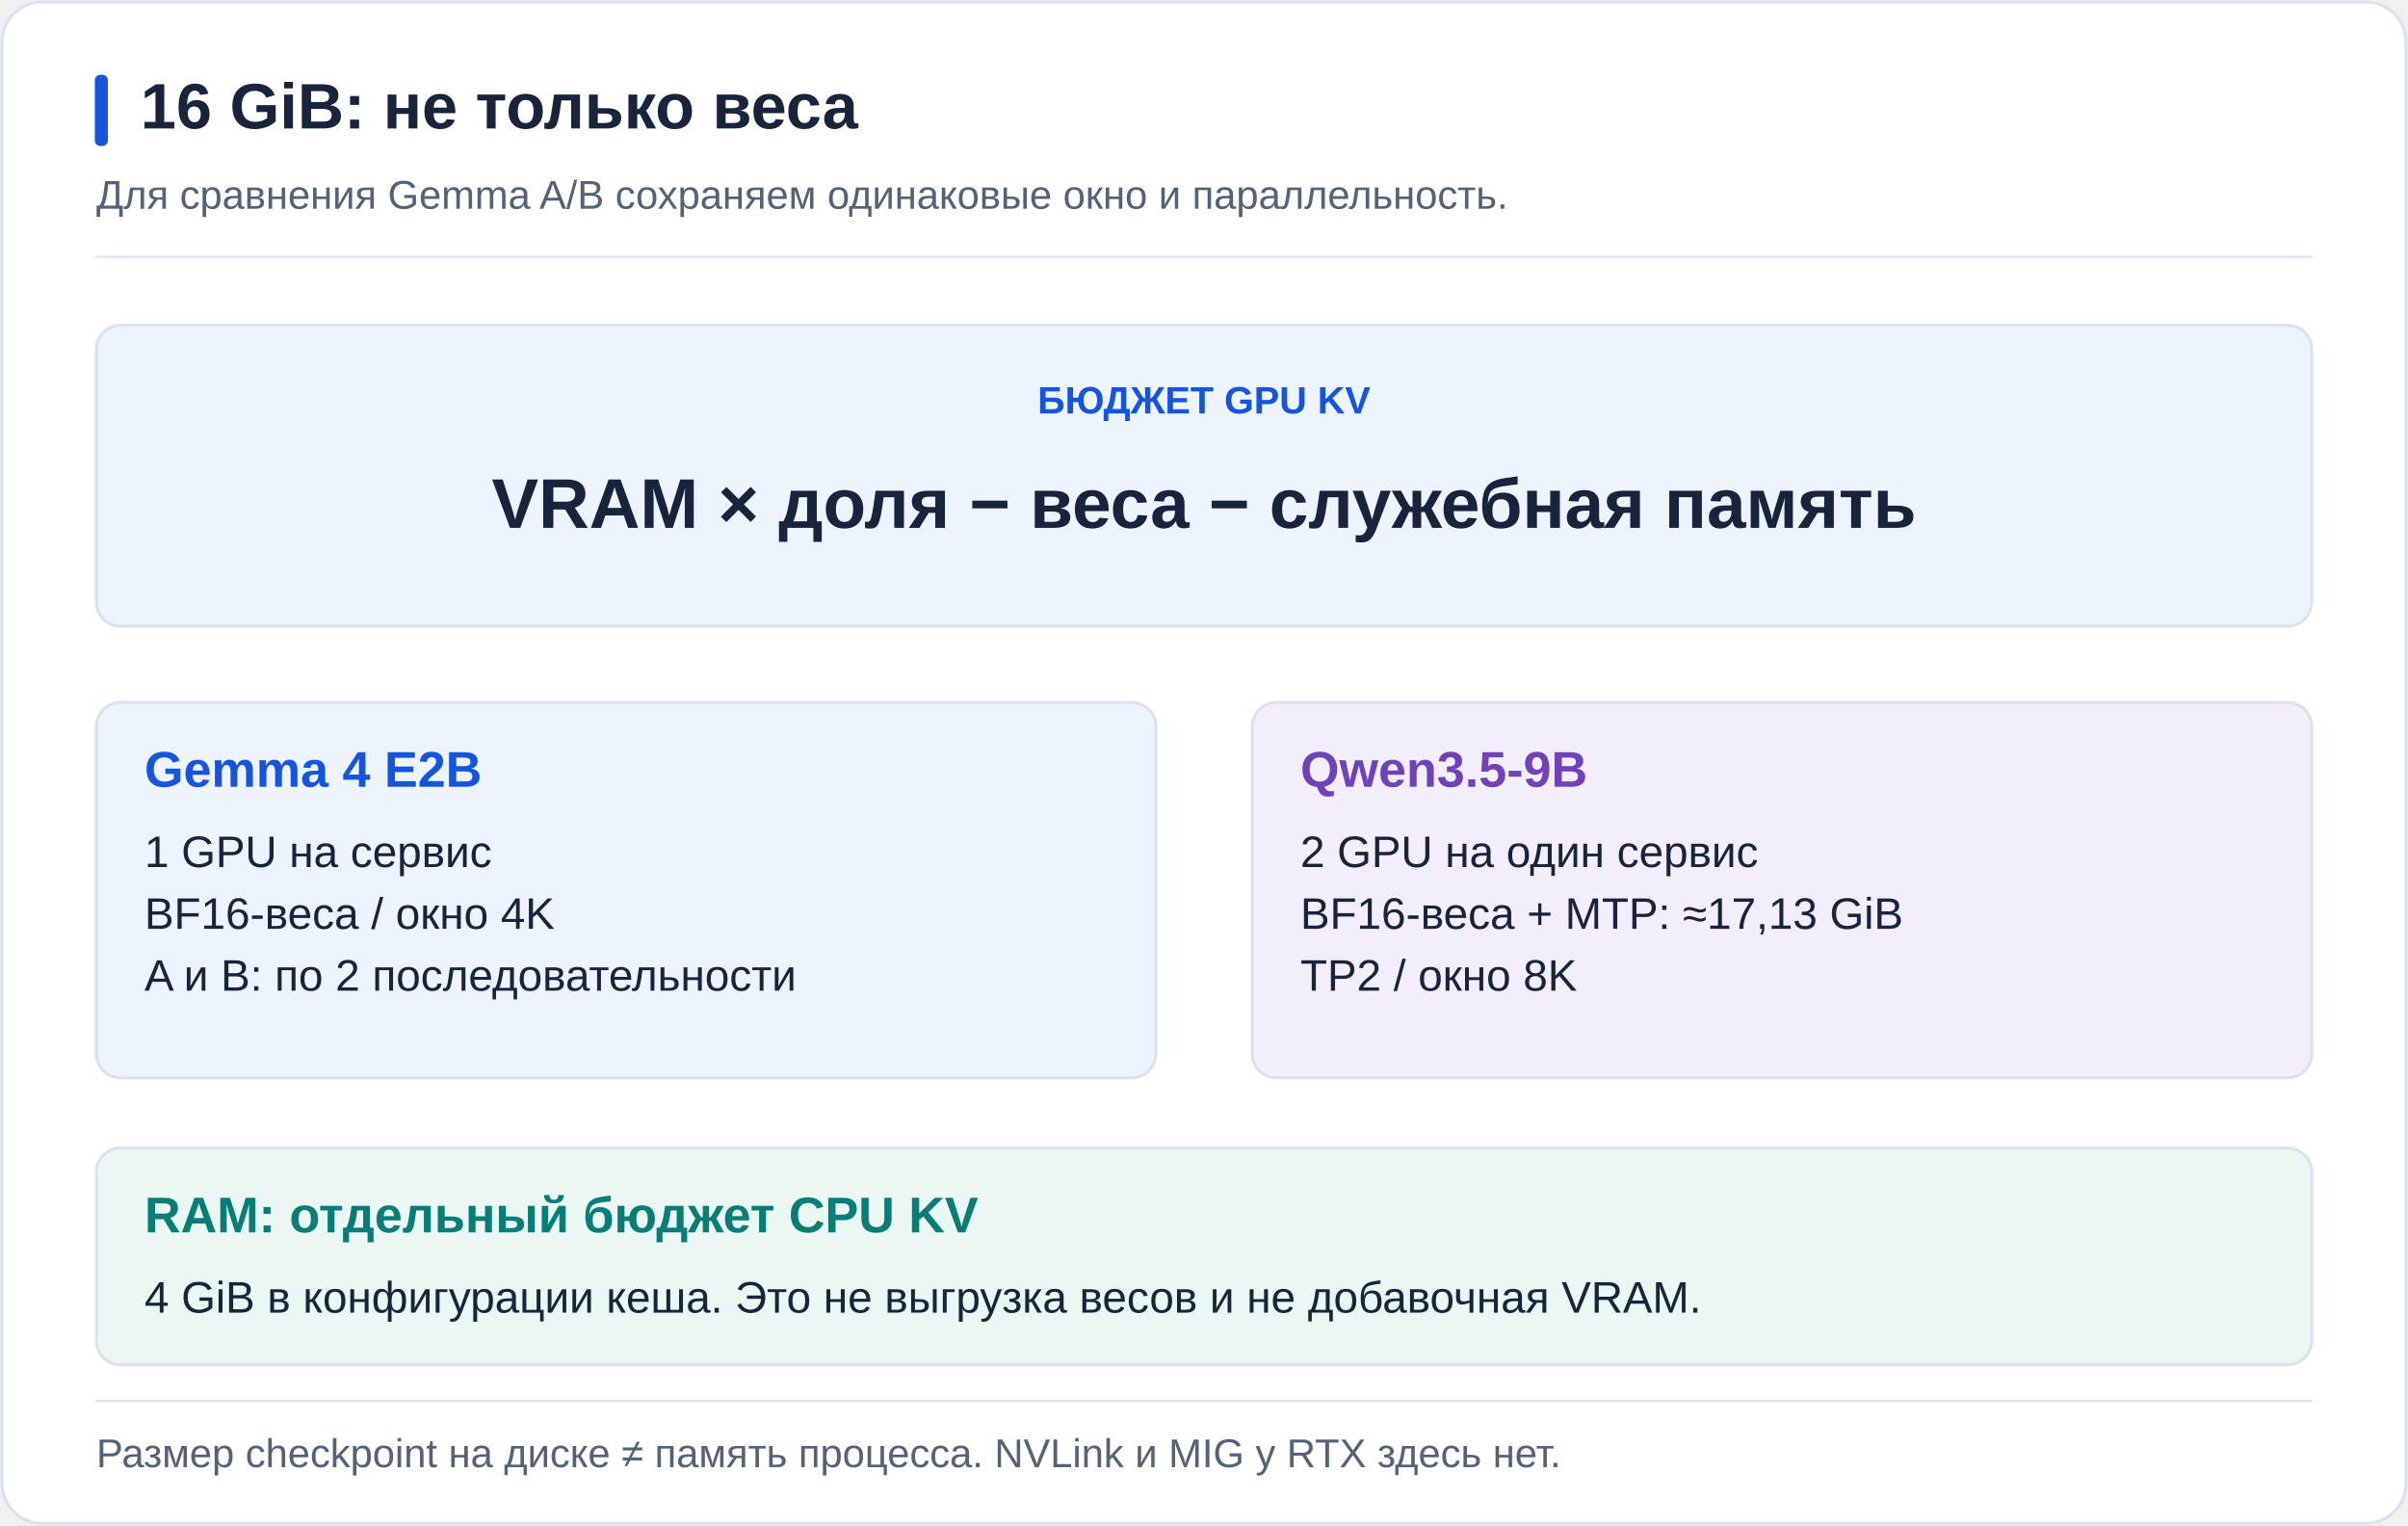
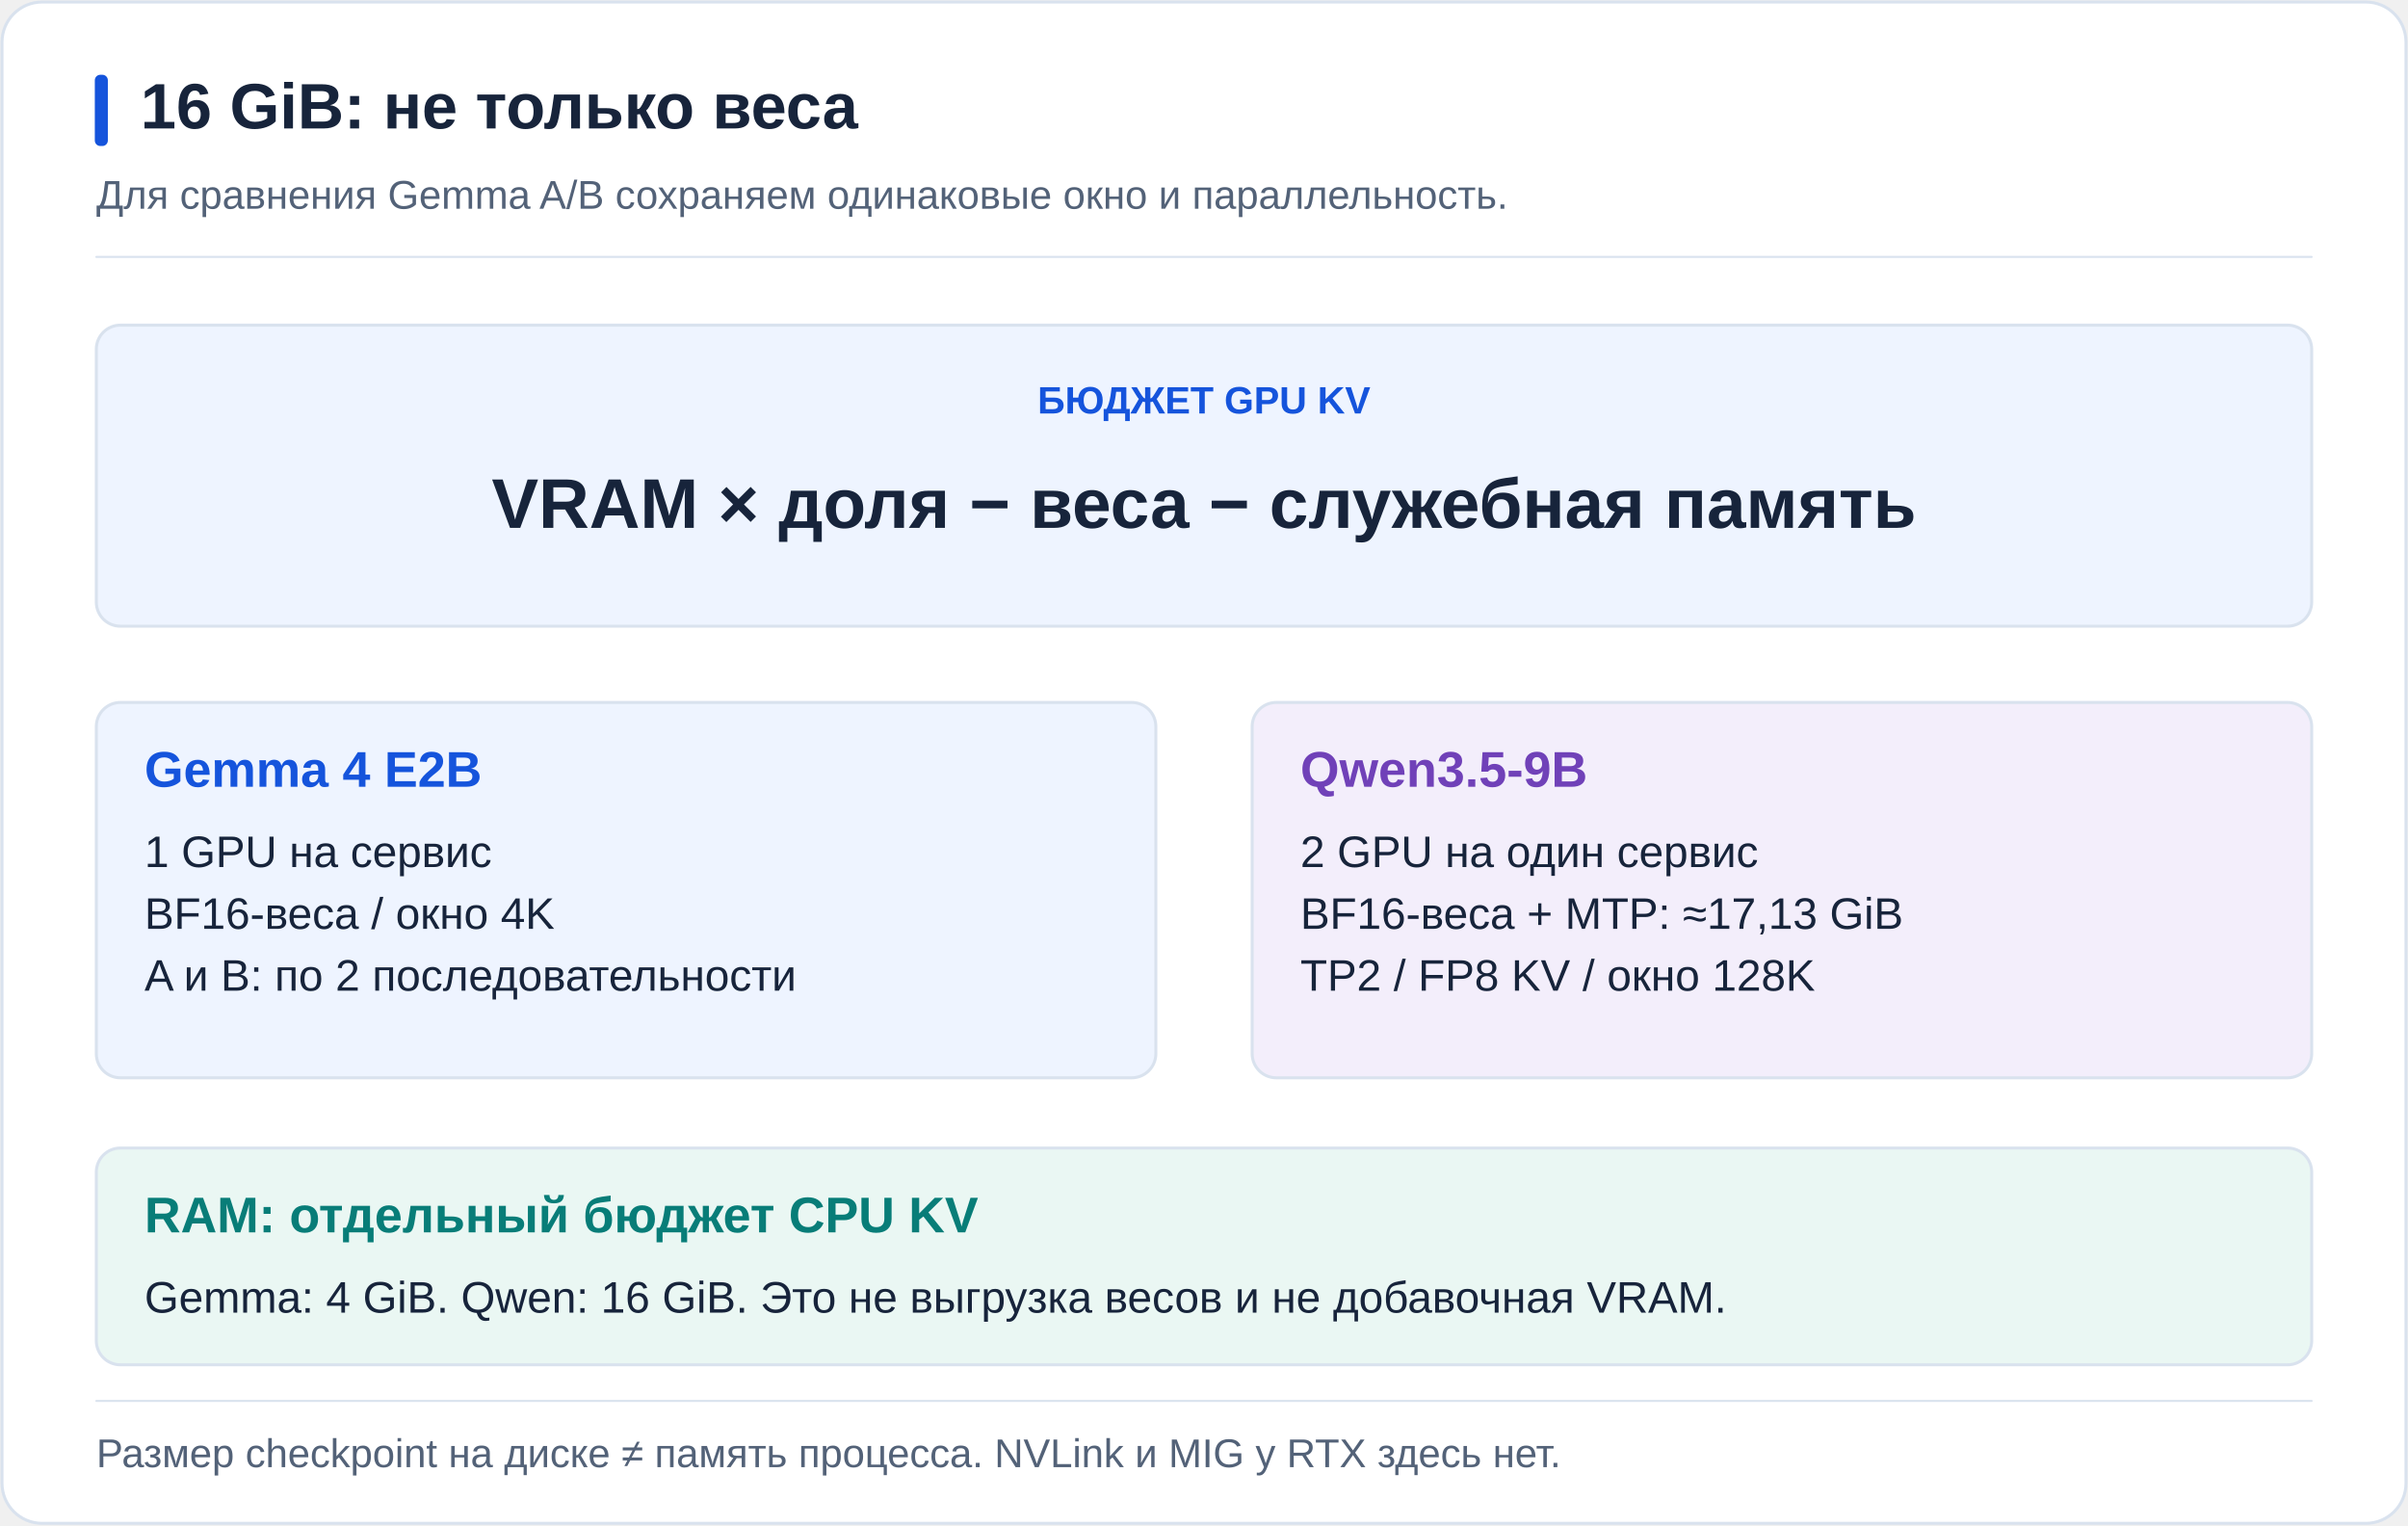
<svg xmlns="http://www.w3.org/2000/svg" width="1200" height="760" viewBox="0 0 1200 760" role="img" aria-labelledby="title desc" data-design="hardfest-v2">
  <defs>
    <marker id="arrow-1554dc" viewBox="0 0 10 10" refX="10" refY="5" markerWidth="10" markerHeight="10" markerUnits="userSpaceOnUse" orient="auto">
      <path d="M0 0 L10 5 L0 10 Z" fill="#1554dc" />
    </marker>
    <marker id="arrow-087d78" viewBox="0 0 10 10" refX="10" refY="5" markerWidth="10" markerHeight="10" markerUnits="userSpaceOnUse" orient="auto">
      <path d="M0 0 L10 5 L0 10 Z" fill="#087d78" />
    </marker>
    <marker id="arrow-7041b8" viewBox="0 0 10 10" refX="10" refY="5" markerWidth="10" markerHeight="10" markerUnits="userSpaceOnUse" orient="auto">
      <path d="M0 0 L10 5 L0 10 Z" fill="#7041b8" />
    </marker>
    <marker id="arrow-536278" viewBox="0 0 10 10" refX="10" refY="5" markerWidth="10" markerHeight="10" markerUnits="userSpaceOnUse" orient="auto">
      <path d="M0 0 L10 5 L0 10 Z" fill="#536278" />
    </marker>
  </defs>
  <style>text{font-family:Arial,Helvetica,sans-serif;font-variant-numeric:tabular-nums}</style>
  <rect x="1" y="1" width="1198" height="758" rx="20" fill="#ffffff" stroke="#d9e2ee" stroke-width="1.5" />
  <rect x="48" y="38" width="5" height="34" rx="2" fill="#1554dc" stroke="#1554dc" stroke-width="1.5" />
  <text x="70" y="64" font-size="32" fill="#17243b" text-anchor="start" font-weight="700" data-max-width="1082">
    <tspan x="70" dy="0">16 GiB: не только веса</tspan>
  </text>
  <text x="48" y="104" font-size="20" fill="#536278" text-anchor="start" data-max-width="1104">
    <tspan x="48" dy="0">Для сравнения Gemma A/B сохраняем одинаковые окно и параллельность.</tspan>
  </text>
  <path d="M48 128 H1152" fill="none" stroke="#d9e2ee" stroke-width="1" stroke-linejoin="round" stroke-linecap="round" />
  <rect x="48" y="162" width="1104" height="150" rx="12" fill="#eef4ff" stroke="#d9e2ee" stroke-width="1.5" />
  <text x="600" y="206" font-size="19" fill="#1554dc" text-anchor="middle" font-weight="700">
    <tspan x="600" dy="0">БЮДЖЕТ GPU KV</tspan>
  </text>
  <text x="600" y="263" font-size="35" fill="#17243b" text-anchor="middle" font-weight="700" data-max-width="1032">
    <tspan x="600" dy="0">VRAM × доля − веса − служебная память</tspan>
  </text>
  <rect x="48" y="350" width="528" height="187" rx="12" fill="#eef4ff" stroke="#d9e2ee" stroke-width="1.5" data-node="true" />
  <text x="72" y="392" font-size="25" fill="#1554dc" text-anchor="start" font-weight="700" data-max-width="480">
    <tspan x="72" dy="0">Gemma 4 E2B</tspan>
  </text>
  <text x="72" y="432" font-size="22" fill="#17243b" text-anchor="start" data-max-width="480">
    <tspan x="72" dy="0">1 GPU на сервис</tspan>
    <tspan x="72" dy="30.8">BF16-веса / окно 4K</tspan>
    <tspan x="72" dy="30.8">A и B: по 2 последовательности</tspan>
  </text>
  <rect x="624" y="350" width="528" height="187" rx="12" fill="#f3eefb" stroke="#d9e2ee" stroke-width="1.5" data-node="true" />
  <text x="648" y="392" font-size="25" fill="#7041b8" text-anchor="start" font-weight="700" data-max-width="480">
    <tspan x="648" dy="0">Qwen3.5-9B</tspan>
  </text>
  <text x="648" y="432" font-size="22" fill="#17243b" text-anchor="start" data-max-width="480">
    <tspan x="648" dy="0">2 GPU на один сервис</tspan>
    <tspan x="648" dy="30.8">BF16-веса + MTP: ≈17,13 GiB</tspan>
-     <tspan x="648" dy="30.8">TP2 / окно 8K</tspan>
+     <tspan x="648" dy="30.8">TP2 / FP8 KV / окно 128K</tspan>
  </text>
  <rect x="48" y="572" width="1104" height="108" rx="12" fill="#eaf7f3" stroke="#d9e2ee" stroke-width="1.5" data-node="true" />
  <text x="72" y="614" font-size="25" fill="#087d78" text-anchor="start" font-weight="700" data-max-width="1056">
    <tspan x="72" dy="0">RAM: отдельный бюджет CPU KV</tspan>
  </text>
  <text x="72" y="654" font-size="22" fill="#17243b" text-anchor="start" data-max-width="1056">
-     <tspan x="72" dy="0">4 GiB в конфигурации кеша. Это не выгрузка весов и не добавочная VRAM.</tspan>
+     <tspan x="72" dy="0">Gemma: 4 GiB. Qwen: 16 GiB. Это не выгрузка весов и не добавочная VRAM.</tspan>
  </text>
  <path d="M48 698 H1152" fill="none" stroke="#d9e2ee" stroke-width="1" stroke-linejoin="round" stroke-linecap="round" />
  <text x="48" y="731" font-size="20" fill="#536278" text-anchor="start" data-max-width="1104">
    <tspan x="48" dy="0">Размер checkpoint на диске ≠ память процесса. NVLink и MIG у RTX здесь нет.</tspan>
  </text>
</svg>
